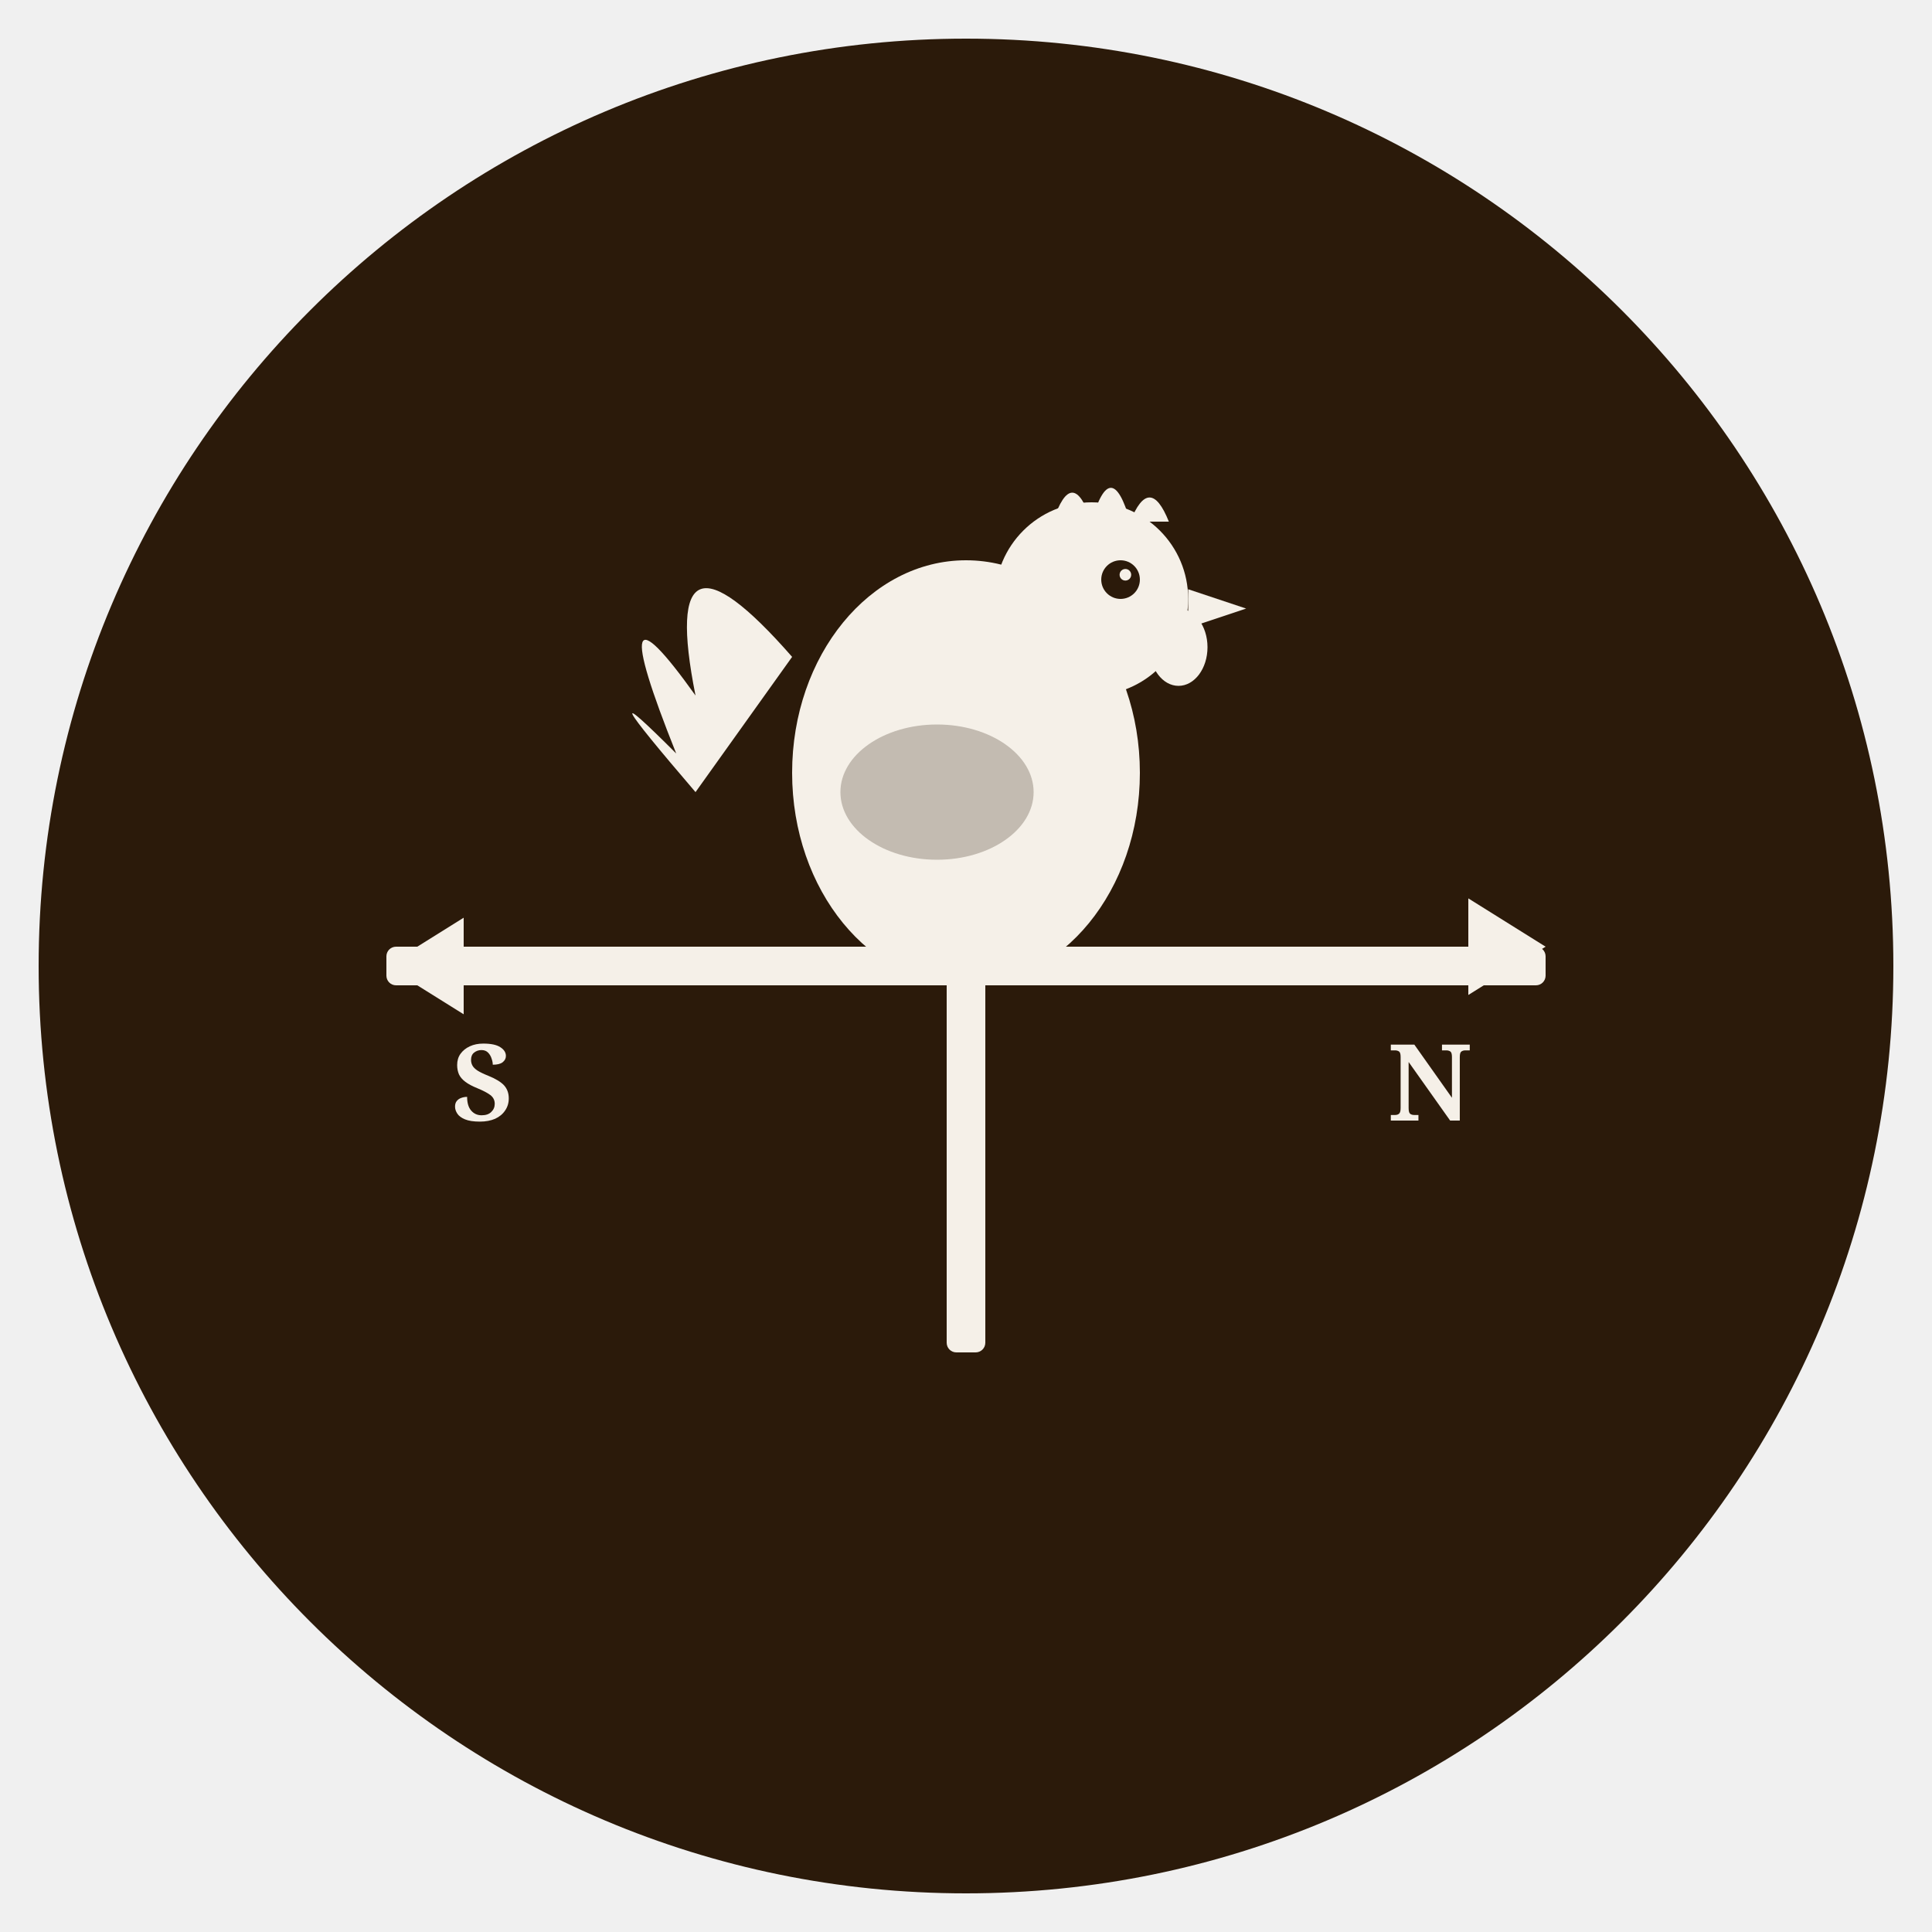
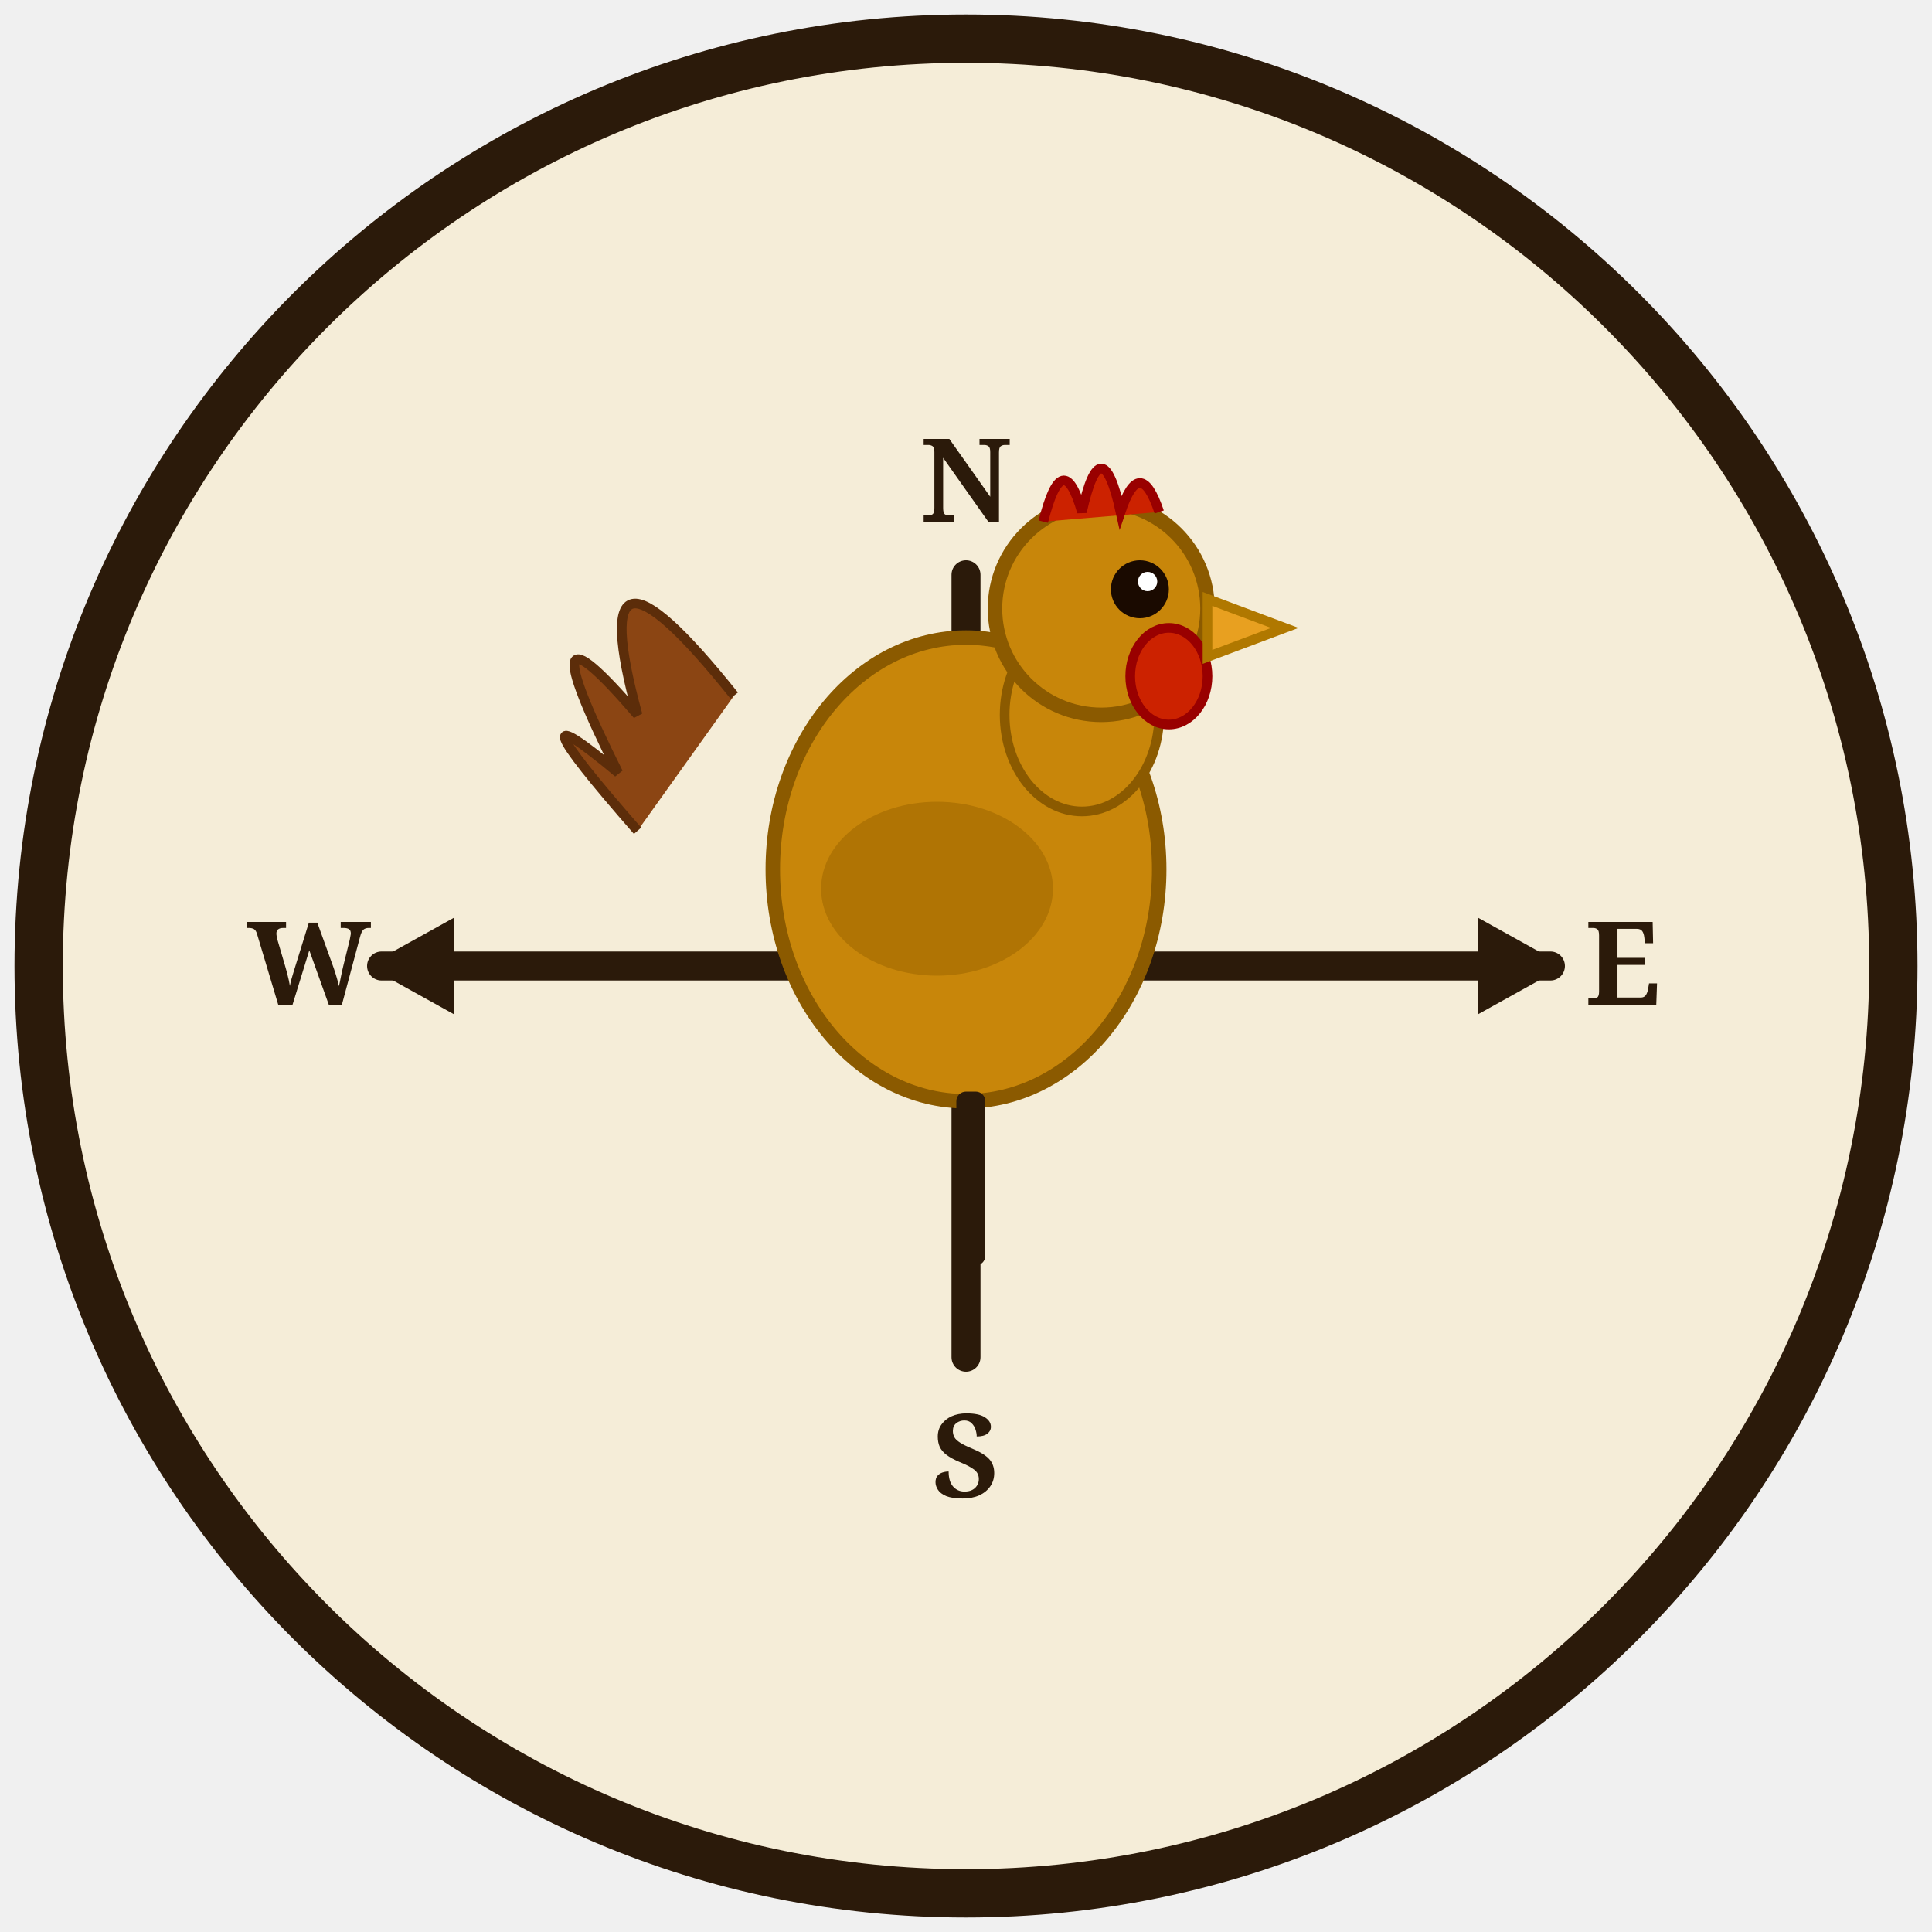
<svg xmlns="http://www.w3.org/2000/svg" viewBox="0 0 200 200" width="200" height="200">
-   <circle cx="100" cy="100" r="96" fill="#2B1A0A" />
-   <rect x="98" y="60" width="4" height="80" fill="#F5F0E8" rx="1" />
-   <rect x="40" y="98" width="120" height="4" fill="#F5F0E8" rx="1" />
-   <polygon points="160,98 152,93 152,103" fill="#F5F0E8" />
-   <polygon points="40,100 48,95 48,105" fill="#F5F0E8" />
-   <text x="50" y="116" font-family="Georgia, serif" font-size="11" font-weight="bold" fill="#F5F0E8" text-anchor="middle">S</text>
-   <text x="148" y="116" font-family="Georgia, serif" font-size="11" font-weight="bold" fill="#F5F0E8" text-anchor="middle">N</text>
-   <ellipse cx="100" cy="80" rx="18" ry="22" fill="#F5F0E8" />
-   <circle cx="113" cy="62" r="10" fill="#F5F0E8" />
-   <polygon points="123,61 129,63 123,65" fill="#F5F0E8" />
-   <circle cx="116" cy="60" r="2" fill="#2B1A0A" />
-   <circle cx="116.5" cy="59.5" r=".6" fill="#F5F0E8" />
-   <path d="M109,54 Q111,48 113,54 Q115,47 117,54 Q119,49 121,54" fill="#F5F0E8" stroke="none" />
-   <ellipse cx="122" cy="67" rx="3" ry="4" fill="#F5F0E8" />
-   <path d="M82,68 Q68,52 72,72 Q62,58 70,78 Q60,68 72,82" fill="#F5F0E8" stroke="none" />
-   <ellipse cx="97" cy="82" rx="10" ry="7" fill="#2B1A0A" opacity=".25" />
-   <rect x="99" y="100" width="3" height="20" fill="#F5F0E8" rx="1" />
+   <circle cx="100" cy="100" r="96" fill="#F5EDD8" stroke="#2B1A0A" stroke-width="5" />
+   <rect x="98.5" y="58" width="3" height="84" fill="#2B1A0A" rx="1.5" />
+   <rect x="38" y="98.5" width="124" height="3" fill="#2B1A0A" rx="1.5" />
+   <polygon points="162,100 153,95 153,105" fill="#2B1A0A" />
+   <polygon points="38,100 47,95 47,105" fill="#2B1A0A" />
+   <text x="100" y="54" font-family="Georgia, serif" font-size="12" font-weight="bold" fill="#2B1A0A" text-anchor="middle">N</text>
+   <text x="100" y="155" font-family="Georgia, serif" font-size="12" font-weight="bold" fill="#2B1A0A" text-anchor="middle">S</text>
+   <text x="168" y="104" font-family="Georgia, serif" font-size="12" font-weight="bold" fill="#2B1A0A" text-anchor="middle">E</text>
+   <text x="32" y="104" font-family="Georgia, serif" font-size="12" font-weight="bold" fill="#2B1A0A" text-anchor="middle">W</text>
+   <path d="M76,72 Q60,52 66,74 Q54,60 64,80 Q52,70 66,86" fill="#8B4513" stroke="#5C2D0A" stroke-width="1" />
+   <ellipse cx="100" cy="90" rx="20" ry="24" fill="#C8860A" stroke="#8B5A00" stroke-width="1.5" />
+   <ellipse cx="97" cy="92" rx="12" ry="9" fill="#A06800" stroke="none" opacity=".6" />
+   <ellipse cx="112" cy="74" rx="8" ry="10" fill="#C8860A" stroke="#8B5A00" stroke-width="1" />
+   <circle cx="114" cy="63" r="11" fill="#C8860A" stroke="#8B5A00" stroke-width="1.5" />
+   <path d="M108,54 Q110,46 112,53 Q114,44 116,53 Q118,47 120,53" fill="#CC2200" stroke="#990000" stroke-width="1" />
+   <ellipse cx="121" cy="70" rx="4" ry="5" fill="#CC2200" stroke="#990000" stroke-width="1" />
+   <polygon points="125,62 133,65 125,68" fill="#E8A020" stroke="#B07800" stroke-width="1" />
+   <circle cx="118" cy="61" r="3" fill="#1A0A00" />
+   <circle cx="118.8" cy="60.2" r="1" fill="white" />
+   <rect x="99" y="113" width="3" height="18" fill="#2B1A0A" rx="1" />
</svg>
